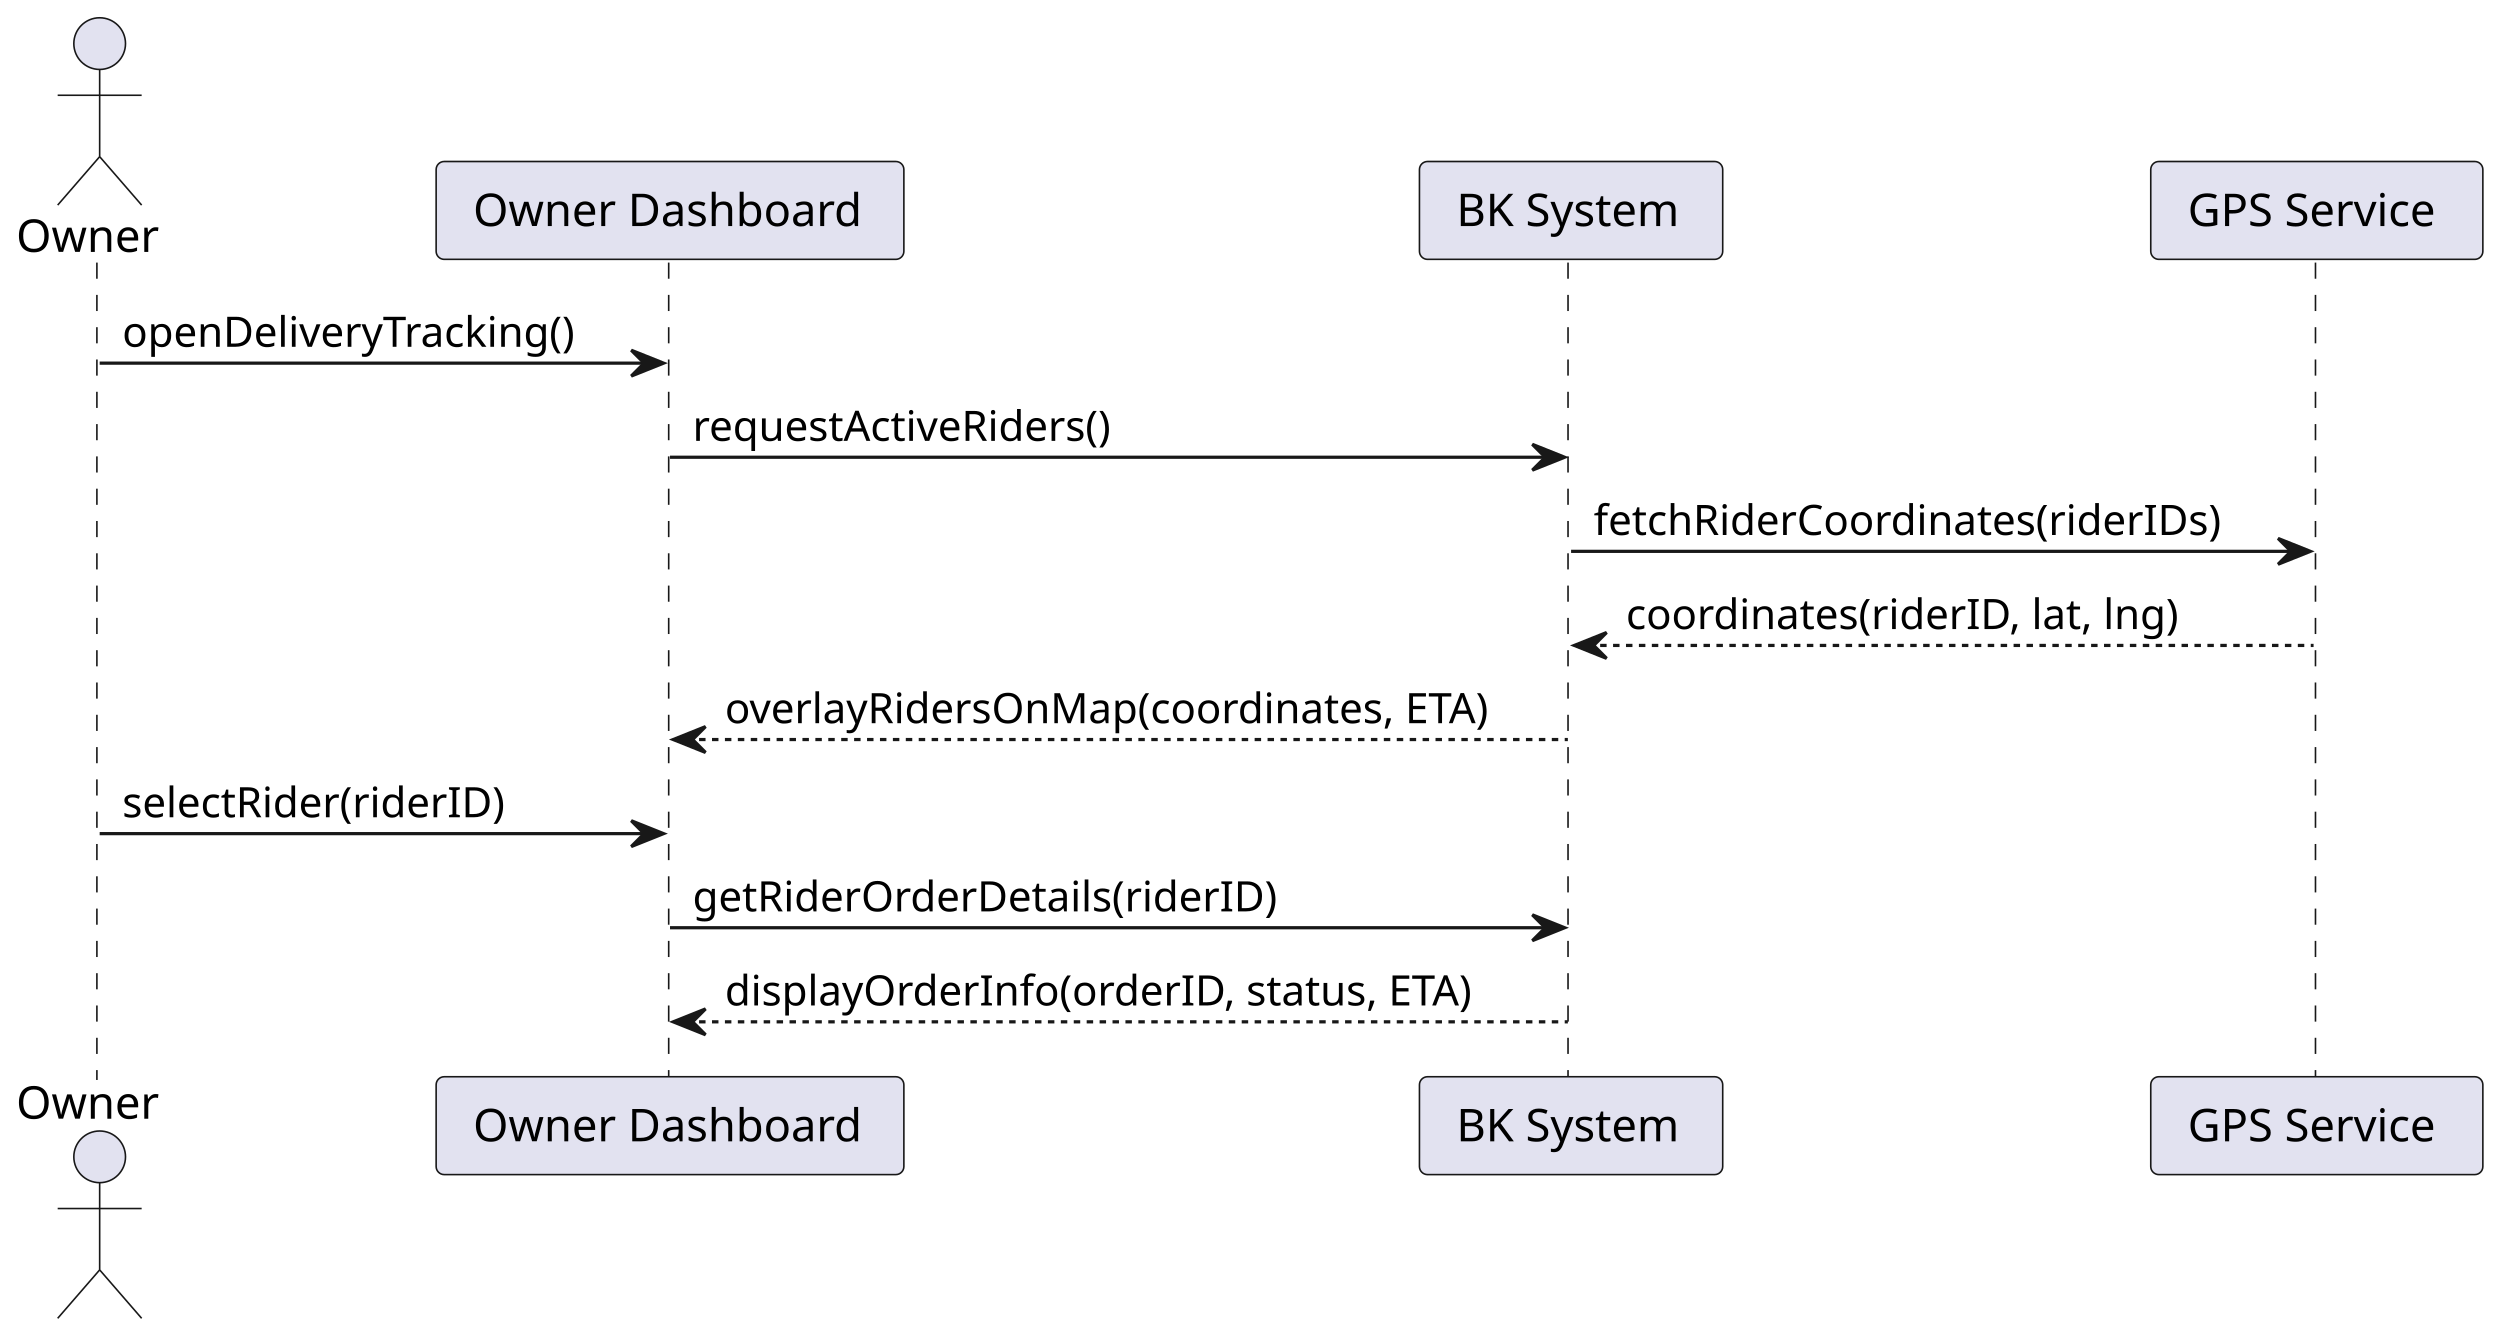
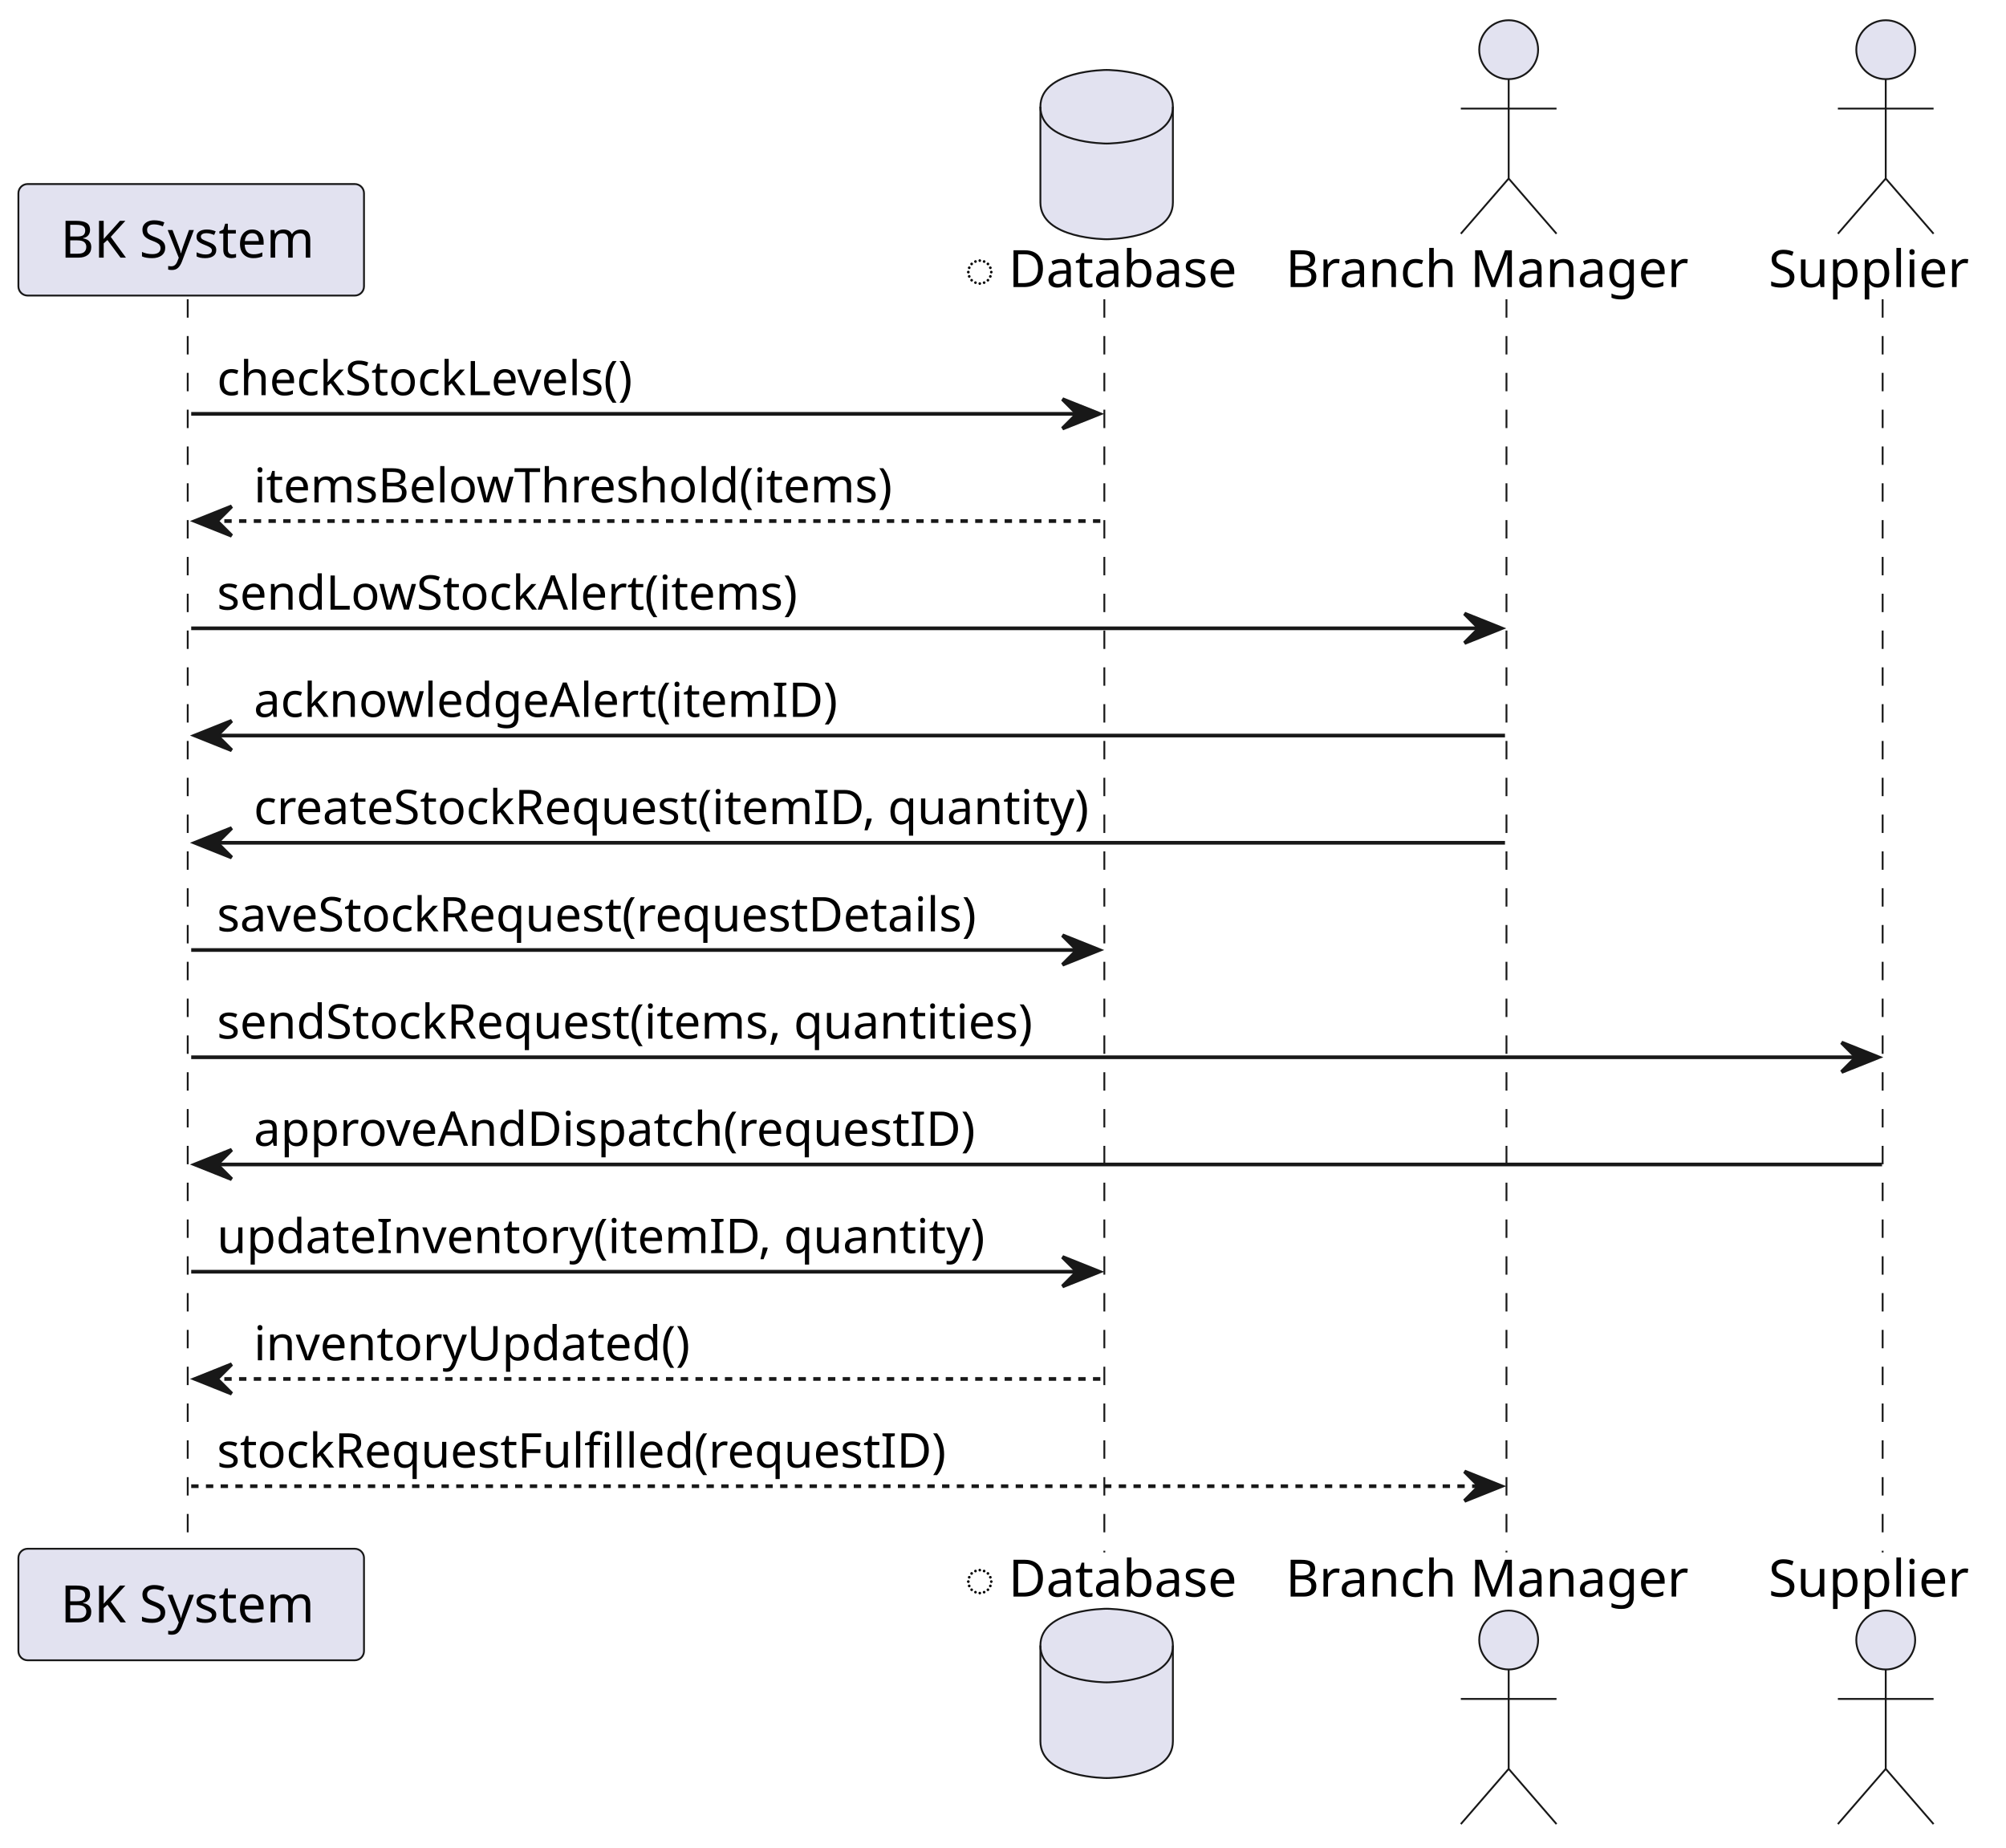
- <svg xmlns="http://www.w3.org/2000/svg" contentStyleType="text/css" data-diagram-type="SEQUENCE" height="415px" preserveAspectRatio="none" style="width:774px;height:415px;background:#FFFFFF;" version="1.1" viewBox="0 0 774 415" width="774px" zoomAndPan="magnify">
+ <svg xmlns="http://www.w3.org/2000/svg" contentStyleType="text/css" data-diagram-type="SEQUENCE" height="502px" preserveAspectRatio="none" style="width:545px;height:502px;background:#FFFFFF;" version="1.1" viewBox="0 0 545 502" width="545px" zoomAndPan="magnify">
  <defs />
  <g>
-     <g class="participant-lifeline" data-entity-uid="part1" data-qualified-name="Owner" id="part1-lifeline">
+     <g class="participant-lifeline" data-entity-uid="part1" data-qualified-name="System" id="part1-lifeline">
      <g>
-         <rect fill="#000000" fill-opacity="0" height="253.062" width="8" x="26.856" y="81.297" />
-         <line style="stroke:#181818;stroke-width:0.5;stroke-dasharray:5,5;" x1="30" x2="30" y1="81.297" y2="334.359" />
+         <rect fill="#000000" fill-opacity="0" height="340.461" width="8" x="47.946" y="81.297" />
+         <line style="stroke:#181818;stroke-width:0.5;stroke-dasharray:5,5;" x1="51" x2="51" y1="81.297" y2="421.758" />
      </g>
    </g>
-     <g class="participant-lifeline" data-entity-uid="part2" data-qualified-name="Dashboard" id="part2-lifeline">
+     <g class="participant-lifeline" data-entity-uid="part2" data-qualified-name="DB" id="part2-lifeline">
      <g>
-         <rect fill="#000000" fill-opacity="0" height="253.062" width="8" x="203.435" y="81.297" />
-         <line style="stroke:#181818;stroke-width:0.5;stroke-dasharray:5,5;" x1="207.028" x2="207.028" y1="81.297" y2="334.359" />
+         <rect fill="#000000" fill-opacity="0" height="340.461" width="8" x="296.659" y="81.297" />
+         <line style="stroke:#181818;stroke-width:0.5;stroke-dasharray:5,5;" x1="300.034" x2="300.034" y1="81.297" y2="421.758" />
      </g>
    </g>
-     <g class="participant-lifeline" data-entity-uid="part3" data-qualified-name="System" id="part3-lifeline">
+     <g class="participant-lifeline" data-entity-uid="part3" data-qualified-name="Manager" id="part3-lifeline">
      <g>
-         <rect fill="#000000" fill-opacity="0" height="253.062" width="8" x="482.407" y="81.297" />
-         <line style="stroke:#181818;stroke-width:0.5;stroke-dasharray:5,5;" x1="485.461" x2="485.461" y1="81.297" y2="334.359" />
+         <rect fill="#000000" fill-opacity="0" height="340.461" width="8" x="405.884" y="81.297" />
+         <line style="stroke:#181818;stroke-width:0.5;stroke-dasharray:5,5;" x1="409.285" x2="409.285" y1="81.297" y2="421.758" />
      </g>
    </g>
-     <g class="participant-lifeline" data-entity-uid="part4" data-qualified-name="GPSService" id="part4-lifeline">
+     <g class="participant-lifeline" data-entity-uid="part4" data-qualified-name="Supplier" id="part4-lifeline">
      <g>
-         <rect fill="#000000" fill-opacity="0" height="253.062" width="8" x="713.284" y="81.297" />
-         <line style="stroke:#181818;stroke-width:0.5;stroke-dasharray:5,5;" x1="716.874" x2="716.874" y1="81.297" y2="334.359" />
+         <rect fill="#000000" fill-opacity="0" height="340.461" width="8" x="508.325" y="81.297" />
+         <line style="stroke:#181818;stroke-width:0.5;stroke-dasharray:5,5;" x1="511.484" x2="511.484" y1="81.297" y2="421.758" />
      </g>
    </g>
-     <g class="participant participant-head" data-entity-uid="part1" data-qualified-name="Owner" id="part1-head">
-       <text fill="#000000" font-family="sans-serif" font-size="14" lengthAdjust="spacing" textLength="45.712" x="5" y="77.995">Owner</text>
-       <ellipse cx="30.856" cy="13.5" fill="#E2E2F0" rx="8" ry="8" style="stroke:#181818;stroke-width:0.5;" />
-       <path d="M30.856,21.5 L30.856,48.5 M17.856,29.5 L43.856,29.5 M30.856,48.5 L17.856,63.5 M30.856,48.5 L43.856,63.5" fill="none" style="stroke:#181818;stroke-width:0.5;" />
+     <g class="participant participant-head" data-entity-uid="part1" data-qualified-name="System" id="part1-head">
+       <rect fill="#E2E2F0" height="30.297" rx="2.5" ry="2.5" style="stroke:#181818;stroke-width:0.5;" width="93.892" x="5" y="50" />
+       <text fill="#000000" font-family="sans-serif" font-size="14" lengthAdjust="spacing" textLength="75.441" x="16.45" y="69.995">BK System</text>
    </g>
-     <g class="participant participant-tail" data-entity-uid="part1" data-qualified-name="Owner" id="part1-tail">
-       <text fill="#000000" font-family="sans-serif" font-size="14" lengthAdjust="spacing" textLength="45.712" x="5" y="346.354">Owner</text>
-       <ellipse cx="30.856" cy="358.156" fill="#E2E2F0" rx="8" ry="8" style="stroke:#181818;stroke-width:0.5;" />
-       <path d="M30.856,366.156 L30.856,393.156 M17.856,374.156 L43.856,374.156 M30.856,393.156 L17.856,408.156 M30.856,393.156 L43.856,408.156" fill="none" style="stroke:#181818;stroke-width:0.5;" />
+     <g class="participant participant-tail" data-entity-uid="part1" data-qualified-name="System" id="part1-tail">
+       <rect fill="#E2E2F0" height="30.297" rx="2.5" ry="2.5" style="stroke:#181818;stroke-width:0.5;" width="93.892" x="5" y="420.758" />
+       <text fill="#000000" font-family="sans-serif" font-size="14" lengthAdjust="spacing" textLength="75.441" x="16.45" y="440.753">BK System</text>
    </g>
-     <g class="participant participant-head" data-entity-uid="part2" data-qualified-name="Dashboard" id="part2-head">
-       <rect fill="#E2E2F0" height="30.297" rx="2.5" ry="2.5" style="stroke:#181818;stroke-width:0.5;" width="144.812" x="135.028" y="50" />
-       <text fill="#000000" font-family="sans-serif" font-size="14" lengthAdjust="spacing" textLength="126.362" x="146.478" y="69.995">Owner Dashboard</text>
+     <g class="participant participant-head" data-entity-uid="part2" data-qualified-name="DB" id="part2-head">
+       <text fill="#000000" font-family="sans-serif" font-size="14" lengthAdjust="spacing" textLength="71.251" x="262.034" y="77.995">️ Database</text>
+       <path d="M282.659,29 C282.659,19 300.659,19 300.659,19 C300.659,19 318.659,19 318.659,29 L318.659,55 C318.659,65 300.659,65 300.659,65 C300.659,65 282.659,65 282.659,55 L282.659,29" fill="#E2E2F0" style="stroke:#181818;stroke-width:0.5;" />
+       <path d="M282.659,29 C282.659,39 300.659,39 300.659,39 C300.659,39 318.659,39 318.659,29" fill="none" style="stroke:#181818;stroke-width:0.5;" />
    </g>
-     <g class="participant participant-tail" data-entity-uid="part2" data-qualified-name="Dashboard" id="part2-tail">
-       <rect fill="#E2E2F0" height="30.297" rx="2.5" ry="2.5" style="stroke:#181818;stroke-width:0.5;" width="144.812" x="135.028" y="333.359" />
-       <text fill="#000000" font-family="sans-serif" font-size="14" lengthAdjust="spacing" textLength="126.362" x="146.478" y="353.354">Owner Dashboard</text>
+     <g class="participant participant-tail" data-entity-uid="part2" data-qualified-name="DB" id="part2-tail">
+       <text fill="#000000" font-family="sans-serif" font-size="14" lengthAdjust="spacing" textLength="71.251" x="262.034" y="433.753">️ Database</text>
+       <path d="M282.659,447.055 C282.659,437.055 300.659,437.055 300.659,437.055 C300.659,437.055 318.659,437.055 318.659,447.055 L318.659,473.055 C318.659,483.055 300.659,483.055 300.659,483.055 C300.659,483.055 282.659,483.055 282.659,473.055 L282.659,447.055" fill="#E2E2F0" style="stroke:#181818;stroke-width:0.5;" />
+       <path d="M282.659,447.055 C282.659,457.055 300.659,457.055 300.659,457.055 C300.659,457.055 318.659,457.055 318.659,447.055" fill="none" style="stroke:#181818;stroke-width:0.5;" />
    </g>
-     <g class="participant participant-head" data-entity-uid="part3" data-qualified-name="System" id="part3-head">
-       <rect fill="#E2E2F0" height="30.297" rx="2.5" ry="2.5" style="stroke:#181818;stroke-width:0.5;" width="93.892" x="439.461" y="50" />
-       <text fill="#000000" font-family="sans-serif" font-size="14" lengthAdjust="spacing" textLength="75.441" x="450.912" y="69.995">BK System</text>
+     <g class="participant participant-head" data-entity-uid="part3" data-qualified-name="Manager" id="part3-head">
+       <text fill="#000000" font-family="sans-serif" font-size="14" lengthAdjust="spacing" textLength="115.199" x="349.285" y="77.995">Branch Manager</text>
+       <ellipse cx="409.884" cy="13.5" fill="#E2E2F0" rx="8" ry="8" style="stroke:#181818;stroke-width:0.5;" />
+       <path d="M409.884,21.5 L409.884,48.5 M396.884,29.5 L422.884,29.5 M409.884,48.5 L396.884,63.5 M409.884,48.5 L422.884,63.5" fill="none" style="stroke:#181818;stroke-width:0.5;" />
    </g>
-     <g class="participant participant-tail" data-entity-uid="part3" data-qualified-name="System" id="part3-tail">
-       <rect fill="#E2E2F0" height="30.297" rx="2.5" ry="2.5" style="stroke:#181818;stroke-width:0.5;" width="93.892" x="439.461" y="333.359" />
-       <text fill="#000000" font-family="sans-serif" font-size="14" lengthAdjust="spacing" textLength="75.441" x="450.912" y="353.354">BK System</text>
+     <g class="participant participant-tail" data-entity-uid="part3" data-qualified-name="Manager" id="part3-tail">
+       <text fill="#000000" font-family="sans-serif" font-size="14" lengthAdjust="spacing" textLength="115.199" x="349.285" y="433.753">Branch Manager</text>
+       <ellipse cx="409.884" cy="445.555" fill="#E2E2F0" rx="8" ry="8" style="stroke:#181818;stroke-width:0.5;" />
+       <path d="M409.884,453.555 L409.884,480.555 M396.884,461.555 L422.884,461.555 M409.884,480.555 L396.884,495.555 M409.884,480.555 L422.884,495.555" fill="none" style="stroke:#181818;stroke-width:0.5;" />
    </g>
-     <g class="participant participant-head" data-entity-uid="part4" data-qualified-name="GPSService" id="part4-head">
-       <rect fill="#E2E2F0" height="30.297" rx="2.5" ry="2.5" style="stroke:#181818;stroke-width:0.5;" width="102.819" x="665.874" y="50" />
-       <text fill="#000000" font-family="sans-serif" font-size="14" lengthAdjust="spacing" textLength="84.369" x="677.324" y="69.995">GPS Service</text>
+     <g class="participant participant-head" data-entity-uid="part4" data-qualified-name="Supplier" id="part4-head">
+       <text fill="#000000" font-family="sans-serif" font-size="14" lengthAdjust="spacing" textLength="57.682" x="480.484" y="77.995">Supplier</text>
+       <ellipse cx="512.325" cy="13.5" fill="#E2E2F0" rx="8" ry="8" style="stroke:#181818;stroke-width:0.5;" />
+       <path d="M512.325,21.5 L512.325,48.5 M499.325,29.5 L525.325,29.5 M512.325,48.5 L499.325,63.5 M512.325,48.5 L525.325,63.5" fill="none" style="stroke:#181818;stroke-width:0.5;" />
    </g>
-     <g class="participant participant-tail" data-entity-uid="part4" data-qualified-name="GPSService" id="part4-tail">
-       <rect fill="#E2E2F0" height="30.297" rx="2.5" ry="2.5" style="stroke:#181818;stroke-width:0.5;" width="102.819" x="665.874" y="333.359" />
-       <text fill="#000000" font-family="sans-serif" font-size="14" lengthAdjust="spacing" textLength="84.369" x="677.324" y="353.354">GPS Service</text>
+     <g class="participant participant-tail" data-entity-uid="part4" data-qualified-name="Supplier" id="part4-tail">
+       <text fill="#000000" font-family="sans-serif" font-size="14" lengthAdjust="spacing" textLength="57.682" x="480.484" y="433.753">Supplier</text>
+       <ellipse cx="512.325" cy="445.555" fill="#E2E2F0" rx="8" ry="8" style="stroke:#181818;stroke-width:0.5;" />
+       <path d="M512.325,453.555 L512.325,480.555 M499.325,461.555 L525.325,461.555 M512.325,480.555 L499.325,495.555 M512.325,480.555 L525.325,495.555" fill="none" style="stroke:#181818;stroke-width:0.5;" />
    </g>
    <g class="message" data-entity-1="part1" data-entity-2="part2" id="msg1">
-       <polygon fill="#181818" points="195.435,108.43,205.435,112.43,195.435,116.43,199.435,112.43" style="stroke:#181818;stroke-width:1;" />
-       <line style="stroke:#181818;stroke-width:1;" x1="30.856" x2="201.435" y1="112.43" y2="112.43" />
-       <text fill="#000000" font-family="sans-serif" font-size="13" lengthAdjust="spacing" textLength="152.579" x="37.856" y="107.364">openDeliveryTracking()</text>
+       <polygon fill="#181818" points="288.659,108.43,298.659,112.43,288.659,116.43,292.659,112.43" style="stroke:#181818;stroke-width:1;" />
+       <line style="stroke:#181818;stroke-width:1;" x1="51.946" x2="294.659" y1="112.43" y2="112.43" />
+       <text fill="#000000" font-family="sans-serif" font-size="13" lengthAdjust="spacing" textLength="125.499" x="58.946" y="107.364">checkStockLevels()</text>
    </g>
-     <g class="message" data-entity-1="part2" data-entity-2="part3" id="msg2">
-       <polygon fill="#181818" points="474.407,137.562,484.407,141.562,474.407,145.562,478.407,141.562" style="stroke:#181818;stroke-width:1;" />
-       <line style="stroke:#181818;stroke-width:1;" x1="207.435" x2="480.407" y1="141.562" y2="141.562" />
-       <text fill="#000000" font-family="sans-serif" font-size="13" lengthAdjust="spacing" textLength="141.299" x="214.435" y="136.497">requestActiveRiders()</text>
+     <g class="message" data-entity-1="part2" data-entity-2="part1" id="msg2">
+       <polygon fill="#181818" points="62.946,137.562,52.946,141.562,62.946,145.562,58.946,141.562" style="stroke:#181818;stroke-width:1;" />
+       <line style="stroke:#181818;stroke-width:1;stroke-dasharray:2,2;" x1="56.946" x2="299.659" y1="141.562" y2="141.562" />
+       <text fill="#000000" font-family="sans-serif" font-size="13" lengthAdjust="spacing" textLength="185.898" x="68.946" y="136.497">itemsBelowThreshold(items)</text>
    </g>
-     <g class="message" data-entity-1="part3" data-entity-2="part4" id="msg3">
-       <polygon fill="#181818" points="705.284,166.695,715.284,170.695,705.284,174.695,709.284,170.695" style="stroke:#181818;stroke-width:1;" />
-       <line style="stroke:#181818;stroke-width:1;" x1="486.407" x2="711.284" y1="170.695" y2="170.695" />
-       <text fill="#000000" font-family="sans-serif" font-size="13" lengthAdjust="spacing" textLength="206.876" x="493.407" y="165.629">fetchRiderCoordinates(riderIDs)</text>
+     <g class="message" data-entity-1="part1" data-entity-2="part3" id="msg3">
+       <polygon fill="#181818" points="397.884,166.695,407.884,170.695,397.884,174.695,401.884,170.695" style="stroke:#181818;stroke-width:1;" />
+       <line style="stroke:#181818;stroke-width:1;" x1="51.946" x2="403.884" y1="170.695" y2="170.695" />
+       <text fill="#000000" font-family="sans-serif" font-size="13" lengthAdjust="spacing" textLength="170.301" x="58.946" y="165.629">sendLowStockAlert(items)</text>
    </g>
-     <g class="message" data-entity-1="part4" data-entity-2="part3" id="msg4">
-       <polygon fill="#181818" points="497.407,195.828,487.407,199.828,497.407,203.828,493.407,199.828" style="stroke:#181818;stroke-width:1;" />
-       <line style="stroke:#181818;stroke-width:1;stroke-dasharray:2,2;" x1="491.407" x2="716.284" y1="199.828" y2="199.828" />
-       <text fill="#000000" font-family="sans-serif" font-size="13" lengthAdjust="spacing" textLength="184.184" x="503.407" y="194.762">coordinates(riderID, lat, lng)</text>
+     <g class="message" data-entity-1="part3" data-entity-2="part1" id="msg4">
+       <polygon fill="#181818" points="62.946,195.828,52.946,199.828,62.946,203.828,58.946,199.828" style="stroke:#181818;stroke-width:1;" />
+       <line style="stroke:#181818;stroke-width:1;" x1="56.946" x2="408.884" y1="199.828" y2="199.828" />
+       <text fill="#000000" font-family="sans-serif" font-size="13" lengthAdjust="spacing" textLength="169.882" x="68.946" y="194.762">acknowledgeAlert(itemID)</text>
    </g>
-     <g class="message" data-entity-1="part3" data-entity-2="part2" id="msg5">
-       <polygon fill="#181818" points="218.435,224.961,208.435,228.961,218.435,232.961,214.435,228.961" style="stroke:#181818;stroke-width:1;" />
-       <line style="stroke:#181818;stroke-width:1;stroke-dasharray:2,2;" x1="212.435" x2="485.407" y1="228.961" y2="228.961" />
-       <text fill="#000000" font-family="sans-serif" font-size="13" lengthAdjust="spacing" textLength="254.973" x="224.435" y="223.895">overlayRidersOnMap(coordinates, ETA)</text>
+     <g class="message" data-entity-1="part3" data-entity-2="part1" id="msg5">
+       <polygon fill="#181818" points="62.946,224.961,52.946,228.961,62.946,232.961,58.946,228.961" style="stroke:#181818;stroke-width:1;" />
+       <line style="stroke:#181818;stroke-width:1;" x1="56.946" x2="408.884" y1="228.961" y2="228.961" />
+       <text fill="#000000" font-family="sans-serif" font-size="13" lengthAdjust="spacing" textLength="246.74" x="68.946" y="223.895">createStockRequest(itemID, quantity)</text>
    </g>
    <g class="message" data-entity-1="part1" data-entity-2="part2" id="msg6">
-       <polygon fill="#181818" points="195.435,254.094,205.435,258.094,195.435,262.094,199.435,258.094" style="stroke:#181818;stroke-width:1;" />
-       <line style="stroke:#181818;stroke-width:1;" x1="30.856" x2="201.435" y1="258.094" y2="258.094" />
-       <text fill="#000000" font-family="sans-serif" font-size="13" lengthAdjust="spacing" textLength="127.404" x="37.856" y="253.028">selectRider(riderID)</text>
+       <polygon fill="#181818" points="288.659,254.094,298.659,258.094,288.659,262.094,292.659,258.094" style="stroke:#181818;stroke-width:1;" />
+       <line style="stroke:#181818;stroke-width:1;" x1="51.946" x2="294.659" y1="258.094" y2="258.094" />
+       <text fill="#000000" font-family="sans-serif" font-size="13" lengthAdjust="spacing" textLength="224.713" x="58.946" y="253.028">saveStockRequest(requestDetails)</text>
    </g>
-     <g class="message" data-entity-1="part2" data-entity-2="part3" id="msg7">
-       <polygon fill="#181818" points="474.407,283.227,484.407,287.227,474.407,291.227,478.407,287.227" style="stroke:#181818;stroke-width:1;" />
-       <line style="stroke:#181818;stroke-width:1;" x1="207.435" x2="480.407" y1="287.227" y2="287.227" />
-       <text fill="#000000" font-family="sans-serif" font-size="13" lengthAdjust="spacing" textLength="192.366" x="214.435" y="282.161">getRiderOrderDetails(riderID)</text>
+     <g class="message" data-entity-1="part1" data-entity-2="part4" id="msg7">
+       <polygon fill="#181818" points="500.325,283.227,510.325,287.227,500.325,291.227,504.325,287.227" style="stroke:#181818;stroke-width:1;" />
+       <line style="stroke:#181818;stroke-width:1;" x1="51.946" x2="506.325" y1="287.227" y2="287.227" />
+       <text fill="#000000" font-family="sans-serif" font-size="13" lengthAdjust="spacing" textLength="240.068" x="58.946" y="282.161">sendStockRequest(items, quantities)</text>
    </g>
-     <g class="message" data-entity-1="part3" data-entity-2="part2" id="msg8">
-       <polygon fill="#181818" points="218.435,312.359,208.435,316.359,218.435,320.359,214.435,316.359" style="stroke:#181818;stroke-width:1;" />
-       <line style="stroke:#181818;stroke-width:1;stroke-dasharray:2,2;" x1="212.435" x2="485.407" y1="316.359" y2="316.359" />
-       <text fill="#000000" font-family="sans-serif" font-size="13" lengthAdjust="spacing" textLength="248.339" x="224.435" y="311.293">displayOrderInfo(orderID, status, ETA)</text>
+     <g class="message" data-entity-1="part4" data-entity-2="part1" id="msg8">
+       <polygon fill="#181818" points="62.946,312.359,52.946,316.359,62.946,320.359,58.946,316.359" style="stroke:#181818;stroke-width:1;" />
+       <line style="stroke:#181818;stroke-width:1;" x1="56.946" x2="511.325" y1="316.359" y2="316.359" />
+       <text fill="#000000" font-family="sans-serif" font-size="13" lengthAdjust="spacing" textLength="209.631" x="68.946" y="311.293">approveAndDispatch(requestID)</text>
+     </g>
+     <g class="message" data-entity-1="part1" data-entity-2="part2" id="msg9">
+       <polygon fill="#181818" points="288.659,341.492,298.659,345.492,288.659,349.492,292.659,345.492" style="stroke:#181818;stroke-width:1;" />
+       <line style="stroke:#181818;stroke-width:1;" x1="51.946" x2="294.659" y1="345.492" y2="345.492" />
+       <text fill="#000000" font-family="sans-serif" font-size="13" lengthAdjust="spacing" textLength="223.717" x="58.946" y="340.426">updateInventory(itemID, quantity)</text>
+     </g>
+     <g class="message" data-entity-1="part2" data-entity-2="part1" id="msg10">
+       <polygon fill="#181818" points="62.946,370.625,52.946,374.625,62.946,378.625,58.946,374.625" style="stroke:#181818;stroke-width:1;" />
+       <line style="stroke:#181818;stroke-width:1;stroke-dasharray:2,2;" x1="56.946" x2="299.659" y1="374.625" y2="374.625" />
+       <text fill="#000000" font-family="sans-serif" font-size="13" lengthAdjust="spacing" textLength="127.347" x="68.946" y="369.559">inventoryUpdated()</text>
+     </g>
+     <g class="message" data-entity-1="part1" data-entity-2="part3" id="msg11">
+       <polygon fill="#181818" points="397.884,399.758,407.884,403.758,397.884,407.758,401.884,403.758" style="stroke:#181818;stroke-width:1;" />
+       <line style="stroke:#181818;stroke-width:1;stroke-dasharray:2,2;" x1="51.946" x2="403.884" y1="403.758" y2="403.758" />
+       <text fill="#000000" font-family="sans-serif" font-size="13" lengthAdjust="spacing" textLength="212.57" x="58.946" y="398.692">stockRequestFulfilled(requestID)</text>
    </g>
  </g>
</svg>
